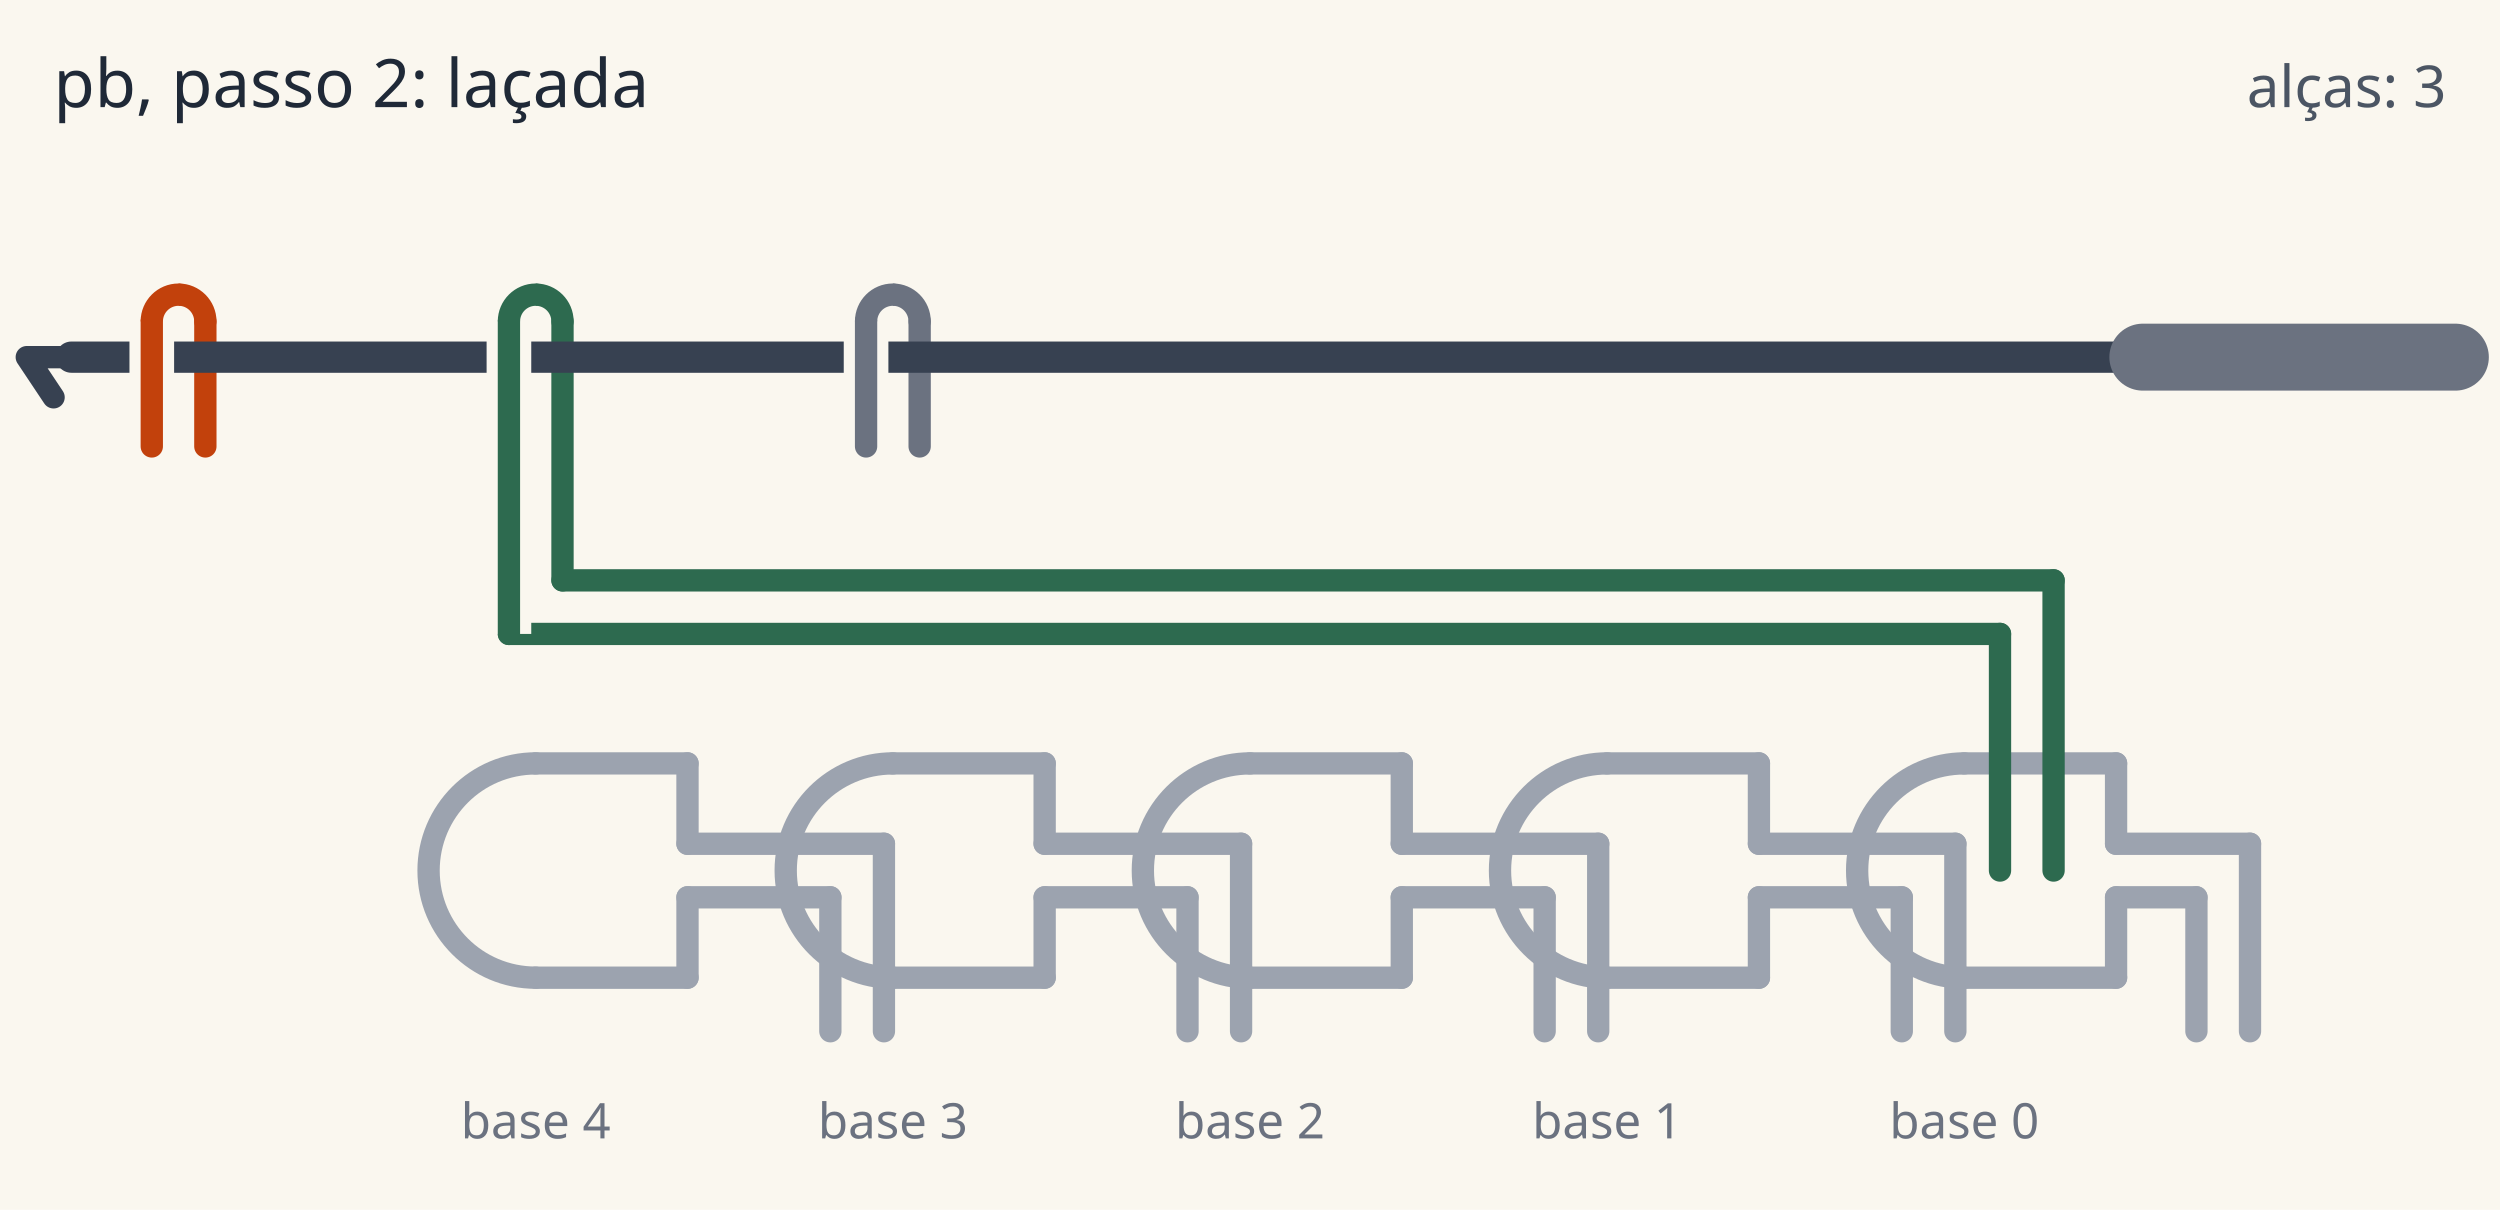
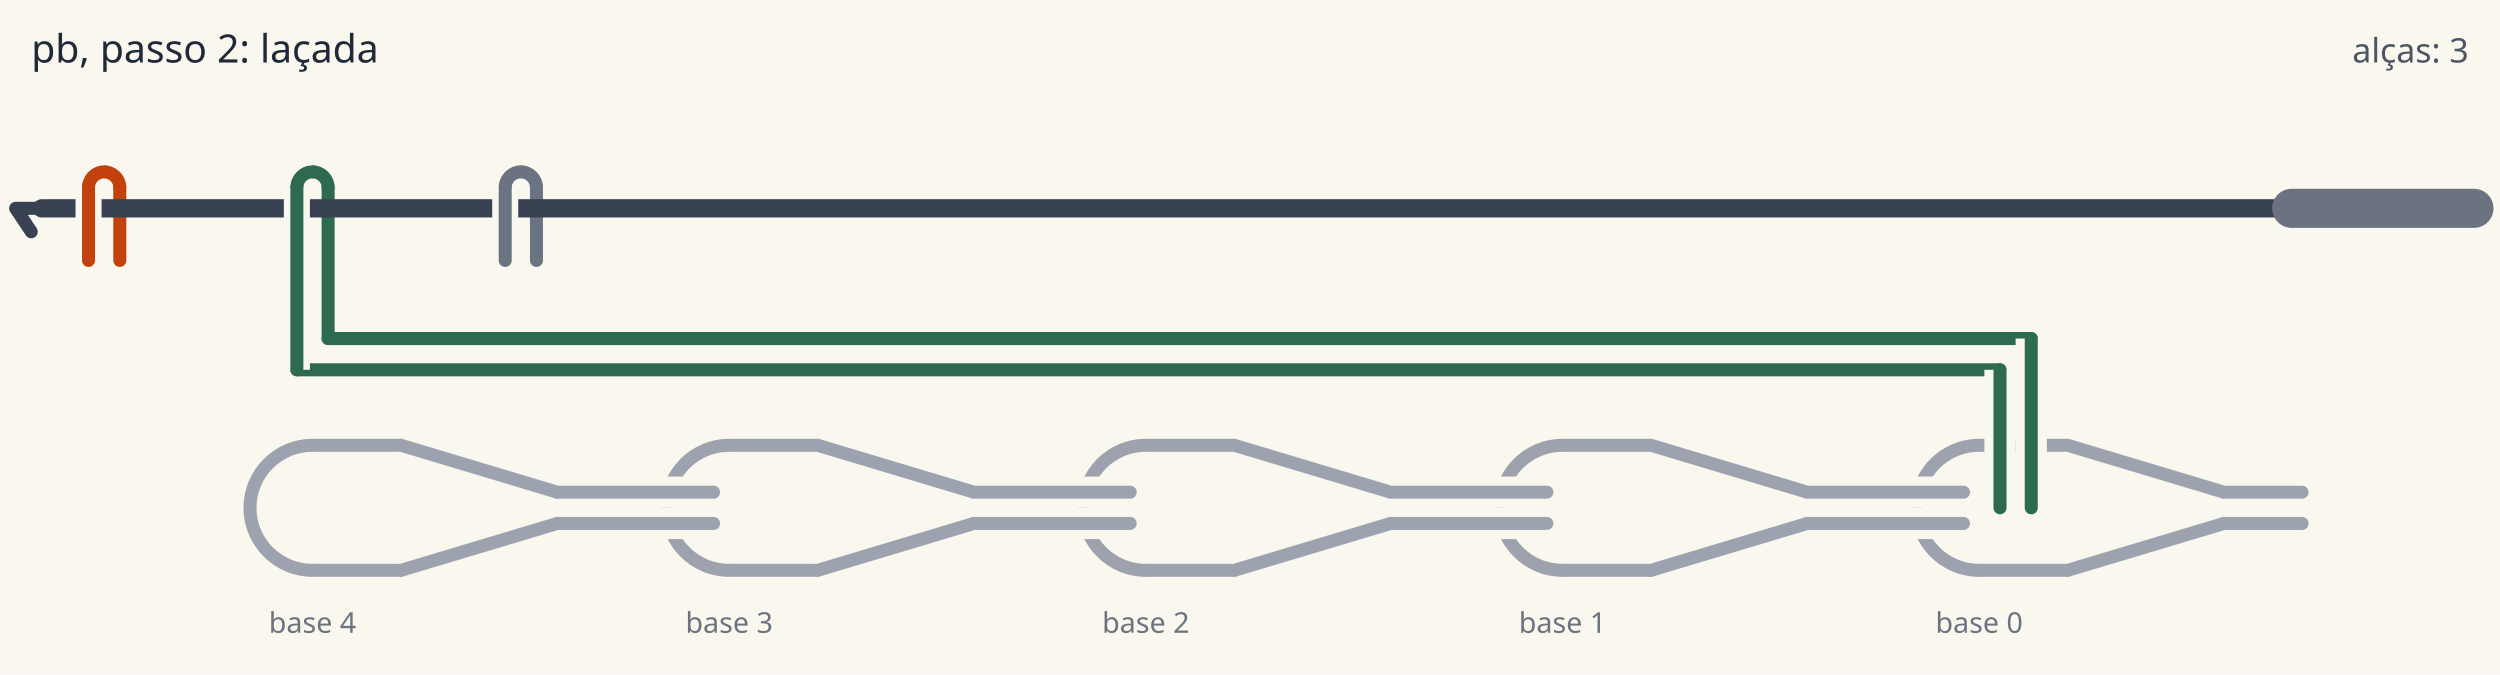
- <svg xmlns="http://www.w3.org/2000/svg" viewBox="0 0 560.0 271.0" width="560.0" height="271.0" font-family="sans-serif">
+ <svg xmlns="http://www.w3.org/2000/svg" viewBox="0 0 960.0 259.0" width="960.0" height="259.0" font-family="sans-serif">
  <rect width="100%" height="100%" fill="#faf7ef" />
  <text x="12" y="24" font-size="15" fill="#1f2937">pb, passo 2: laçada</text>
-   <text x="548.0" y="24" font-size="13" text-anchor="end" fill="#4b5563">alças: 3</text>
-   <text x="440.0" y="255.0" font-size="11" text-anchor="middle" fill="#6b7280">base 0</text>
-   <text x="360.0" y="255.0" font-size="11" text-anchor="middle" fill="#6b7280">base 1</text>
-   <text x="280.0" y="255.0" font-size="11" text-anchor="middle" fill="#6b7280">base 2</text>
-   <text x="200.0" y="255.0" font-size="11" text-anchor="middle" fill="#6b7280">base 3</text>
-   <text x="120.0" y="255.0" font-size="11" text-anchor="middle" fill="#6b7280">base 4</text>
+   <text x="948.0" y="24" font-size="13" text-anchor="end" fill="#4b5563">alças: 3</text>
+   <text x="760.0" y="243.0" font-size="11" text-anchor="middle" fill="#6b7280">base 0</text>
+   <text x="600.0" y="243.0" font-size="11" text-anchor="middle" fill="#6b7280">base 1</text>
+   <text x="440.0" y="243.0" font-size="11" text-anchor="middle" fill="#6b7280">base 2</text>
+   <text x="280.0" y="243.0" font-size="11" text-anchor="middle" fill="#6b7280">base 3</text>
+   <text x="120.0" y="243.0" font-size="11" text-anchor="middle" fill="#6b7280">base 4</text>
  <path data-bend="0" data-side="back" d="M 206.0 72 A 6 6 0 0 0 200.0 66" fill="none" stroke="#6b7280" stroke-width="5" stroke-linecap="round" />
  <line data-pair="0" data-side="back" data-seg="0" data-loop="0" data-kind="initial" data-on-hook="1" data-part="back" data-cx="200.0" data-cy="80" x1="206.0" y1="72.0" x2="206.0" y2="100.0" stroke="#6b7280" stroke-width="5" stroke-linecap="round" />
  <path data-bend="1" data-side="back" d="M 126.0 72 A 6 6 0 0 0 120.0 66" fill="none" stroke="#2d6a4f" stroke-width="5" stroke-linecap="round" />
  <line data-pair="1" data-side="back" data-seg="0" data-leg="1" data-base="0" data-loop="1" data-kind="pulled" data-on-hook="1" data-part="back" data-cx="120.0" data-cy="80" x1="126.0" y1="72.0" x2="126.0" y2="130.0" stroke="#2d6a4f" stroke-width="5" stroke-linecap="round" />
  <path data-bend="2" data-side="back" d="M 46.0 72 A 6 6 0 0 0 40.0 66" fill="none" stroke="#c2410c" stroke-width="5" stroke-linecap="round" />
  <line data-pair="2" data-side="back" data-seg="0" data-loop="2" data-kind="yo" data-on-hook="1" data-part="back" data-cx="40.0" data-cy="80" x1="46.0" y1="72.0" x2="46.0" y2="100.0" stroke="#c2410c" stroke-width="5" stroke-linecap="round" />
-   <line data-hook="1" x1="544.0" y1="80" x2="16.0" y2="80" stroke="#374151" stroke-width="7" stroke-linecap="round" />
-   <line data-hook-handle="1" x1="550.0" y1="80" x2="480.0" y2="80" stroke="#6b7280" stroke-width="15" stroke-linecap="round" />
+   <line data-hook="1" x1="944.0" y1="80" x2="16.0" y2="80" stroke="#374151" stroke-width="7" stroke-linecap="round" />
+   <line data-hook-handle="1" x1="950.0" y1="80" x2="880.0" y2="80" stroke="#6b7280" stroke-width="15" stroke-linecap="round" />
  <path data-hook-tip="1" d="M 18.0 80 L 6.0 80 L 12.0 89" fill="none" stroke="#374151" stroke-width="5" stroke-linecap="round" stroke-linejoin="round" />
-   <path data-base-top="0" data-cx="440.0" data-cy="195.0" data-hx="445.0" data-hw="21.0" d="M 440.0 171.0 A 24 24 0 0 0 440.0 219.0" fill="none" stroke="#9ca3af" stroke-width="5" stroke-linecap="round" />
-   <path data-base-top="1" data-cx="360.0" data-cy="195.0" data-hx="365.0" data-hw="21.0" d="M 360.0 171.0 A 24 24 0 0 0 360.0 219.0" fill="none" stroke="#9ca3af" stroke-width="5" stroke-linecap="round" />
-   <path data-base-top="2" data-cx="280.0" data-cy="195.0" data-hx="285.0" data-hw="21.0" d="M 280.0 171.0 A 24 24 0 0 0 280.0 219.0" fill="none" stroke="#9ca3af" stroke-width="5" stroke-linecap="round" />
-   <path data-base-top="3" data-cx="200.0" data-cy="195.0" data-hx="205.0" data-hw="21.0" d="M 200.0 171.0 A 24 24 0 0 0 200.0 219.0" fill="none" stroke="#9ca3af" stroke-width="5" stroke-linecap="round" />
+   <path data-base-top="0" data-cx="760.0" data-cy="195.0" data-hx="765.0" data-hw="21.0" d="M 760.0 171.0 A 24 24 0 0 0 760.0 219.0" fill="none" stroke="#9ca3af" stroke-width="5" stroke-linecap="round" />
+   <path data-base-top="1" data-cx="600.0" data-cy="195.0" data-hx="605.0" data-hw="21.0" d="M 600.0 171.0 A 24 24 0 0 0 600.0 219.0" fill="none" stroke="#9ca3af" stroke-width="5" stroke-linecap="round" />
+   <path data-base-top="2" data-cx="440.0" data-cy="195.0" data-hx="445.0" data-hw="21.0" d="M 440.0 171.0 A 24 24 0 0 0 440.0 219.0" fill="none" stroke="#9ca3af" stroke-width="5" stroke-linecap="round" />
+   <path data-base-top="3" data-cx="280.0" data-cy="195.0" data-hx="285.0" data-hw="21.0" d="M 280.0 171.0 A 24 24 0 0 0 280.0 219.0" fill="none" stroke="#9ca3af" stroke-width="5" stroke-linecap="round" />
  <path data-base-top="4" data-cx="120.0" data-cy="195.0" data-hx="125.0" data-hw="21.0" d="M 120.0 171.0 A 24 24 0 0 0 120.0 219.0" fill="none" stroke="#9ca3af" stroke-width="5" stroke-linecap="round" />
-   <line data-base-line="0" data-seg="0" x1="440.0" y1="171.0" x2="474.0" y2="171.0" stroke="#9ca3af" stroke-width="5" stroke-linecap="round" />
-   <line data-base-line="0" data-seg="1" x1="474.0" y1="171.0" x2="474.0" y2="189.0" stroke="#9ca3af" stroke-width="5" stroke-linecap="round" />
-   <line data-base-line="0" data-seg="2" x1="474.0" y1="189.0" x2="504.0" y2="189.0" stroke="#9ca3af" stroke-width="5" stroke-linecap="round" />
-   <line data-base-line="0" data-seg="3" x1="504.0" y1="189.0" x2="504.0" y2="231.0" stroke="#9ca3af" stroke-width="5" stroke-linecap="round" />
-   <line data-base-line="0" data-seg="4" x1="440.0" y1="219.0" x2="474.0" y2="219.0" stroke="#9ca3af" stroke-width="5" stroke-linecap="round" />
-   <line data-base-line="0" data-seg="5" x1="474.0" y1="219.0" x2="474.0" y2="201.0" stroke="#9ca3af" stroke-width="5" stroke-linecap="round" />
-   <line data-base-line="0" data-seg="6" x1="474.0" y1="201.0" x2="492.0" y2="201.0" stroke="#9ca3af" stroke-width="5" stroke-linecap="round" />
-   <line data-base-line="0" data-seg="7" x1="492.0" y1="201.0" x2="492.0" y2="231.0" stroke="#9ca3af" stroke-width="5" stroke-linecap="round" />
-   <line data-base-line="1" data-seg="0" x1="360.0" y1="171.0" x2="394.0" y2="171.0" stroke="#9ca3af" stroke-width="5" stroke-linecap="round" />
-   <line data-base-line="1" data-seg="1" x1="394.0" y1="171.0" x2="394.0" y2="189.0" stroke="#9ca3af" stroke-width="5" stroke-linecap="round" />
-   <line data-base-line="1" data-seg="2" x1="394.0" y1="189.0" x2="438.0" y2="189.0" stroke="#9ca3af" stroke-width="5" stroke-linecap="round" />
-   <line data-base-line="1" data-seg="3" x1="438.0" y1="189.0" x2="438.0" y2="231.0" stroke="#9ca3af" stroke-width="5" stroke-linecap="round" />
-   <line data-base-line="1" data-seg="4" x1="360.0" y1="219.0" x2="394.0" y2="219.0" stroke="#9ca3af" stroke-width="5" stroke-linecap="round" />
-   <line data-base-line="1" data-seg="5" x1="394.0" y1="219.0" x2="394.0" y2="201.0" stroke="#9ca3af" stroke-width="5" stroke-linecap="round" />
-   <line data-base-line="1" data-seg="6" x1="394.0" y1="201.0" x2="426.0" y2="201.0" stroke="#9ca3af" stroke-width="5" stroke-linecap="round" />
-   <line data-base-line="1" data-seg="7" x1="426.0" y1="201.0" x2="426.0" y2="231.0" stroke="#9ca3af" stroke-width="5" stroke-linecap="round" />
-   <line data-base-line="2" data-seg="0" x1="280.0" y1="171.0" x2="314.0" y2="171.0" stroke="#9ca3af" stroke-width="5" stroke-linecap="round" />
-   <line data-base-line="2" data-seg="1" x1="314.0" y1="171.0" x2="314.0" y2="189.0" stroke="#9ca3af" stroke-width="5" stroke-linecap="round" />
-   <line data-base-line="2" data-seg="2" x1="314.0" y1="189.0" x2="358.0" y2="189.0" stroke="#9ca3af" stroke-width="5" stroke-linecap="round" />
-   <line data-base-line="2" data-seg="3" x1="358.0" y1="189.0" x2="358.0" y2="231.0" stroke="#9ca3af" stroke-width="5" stroke-linecap="round" />
-   <line data-base-line="2" data-seg="4" x1="280.0" y1="219.0" x2="314.0" y2="219.0" stroke="#9ca3af" stroke-width="5" stroke-linecap="round" />
-   <line data-base-line="2" data-seg="5" x1="314.0" y1="219.0" x2="314.0" y2="201.0" stroke="#9ca3af" stroke-width="5" stroke-linecap="round" />
-   <line data-base-line="2" data-seg="6" x1="314.0" y1="201.0" x2="346.0" y2="201.0" stroke="#9ca3af" stroke-width="5" stroke-linecap="round" />
-   <line data-base-line="2" data-seg="7" x1="346.0" y1="201.0" x2="346.0" y2="231.0" stroke="#9ca3af" stroke-width="5" stroke-linecap="round" />
-   <line data-base-line="3" data-seg="0" x1="200.0" y1="171.0" x2="234.0" y2="171.0" stroke="#9ca3af" stroke-width="5" stroke-linecap="round" />
-   <line data-base-line="3" data-seg="1" x1="234.0" y1="171.0" x2="234.0" y2="189.0" stroke="#9ca3af" stroke-width="5" stroke-linecap="round" />
-   <line data-base-line="3" data-seg="2" x1="234.0" y1="189.0" x2="278.0" y2="189.0" stroke="#9ca3af" stroke-width="5" stroke-linecap="round" />
-   <line data-base-line="3" data-seg="3" x1="278.0" y1="189.0" x2="278.0" y2="231.0" stroke="#9ca3af" stroke-width="5" stroke-linecap="round" />
-   <line data-base-line="3" data-seg="4" x1="200.0" y1="219.0" x2="234.0" y2="219.0" stroke="#9ca3af" stroke-width="5" stroke-linecap="round" />
-   <line data-base-line="3" data-seg="5" x1="234.0" y1="219.0" x2="234.0" y2="201.0" stroke="#9ca3af" stroke-width="5" stroke-linecap="round" />
-   <line data-base-line="3" data-seg="6" x1="234.0" y1="201.0" x2="266.0" y2="201.0" stroke="#9ca3af" stroke-width="5" stroke-linecap="round" />
-   <line data-base-line="3" data-seg="7" x1="266.0" y1="201.0" x2="266.0" y2="231.0" stroke="#9ca3af" stroke-width="5" stroke-linecap="round" />
+   <line x1="760.0" y1="171.0" x2="794.0" y2="171.0" stroke="#faf7ef" stroke-width="12" stroke-linecap="butt" />
+   <line data-base-line="0" data-seg="0" x1="760.0" y1="171.0" x2="794.0" y2="171.0" stroke="#9ca3af" stroke-width="5" stroke-linecap="round" />
+   <line x1="794.0" y1="171.0" x2="854.0" y2="189.0" stroke="#faf7ef" stroke-width="12" stroke-linecap="butt" />
+   <line data-base-line="0" data-seg="1" x1="794.0" y1="171.0" x2="854.0" y2="189.0" stroke="#9ca3af" stroke-width="5" stroke-linecap="round" />
+   <line x1="854.0" y1="189.0" x2="884.0" y2="189.0" stroke="#faf7ef" stroke-width="12" stroke-linecap="butt" />
+   <line data-base-line="0" data-seg="2" x1="854.0" y1="189.0" x2="884.0" y2="189.0" stroke="#9ca3af" stroke-width="5" stroke-linecap="round" />
+   <line x1="760.0" y1="219.0" x2="794.0" y2="219.0" stroke="#faf7ef" stroke-width="12" stroke-linecap="butt" />
+   <line data-base-line="0" data-seg="3" x1="760.0" y1="219.0" x2="794.0" y2="219.0" stroke="#9ca3af" stroke-width="5" stroke-linecap="round" />
+   <line x1="794.0" y1="219.0" x2="854.0" y2="201.0" stroke="#faf7ef" stroke-width="12" stroke-linecap="butt" />
+   <line data-base-line="0" data-seg="4" x1="794.0" y1="219.0" x2="854.0" y2="201.0" stroke="#9ca3af" stroke-width="5" stroke-linecap="round" />
+   <line x1="854.0" y1="201.0" x2="884.0" y2="201.0" stroke="#faf7ef" stroke-width="12" stroke-linecap="butt" />
+   <line data-base-line="0" data-seg="5" x1="854.0" y1="201.0" x2="884.0" y2="201.0" stroke="#9ca3af" stroke-width="5" stroke-linecap="round" />
+   <line x1="600.0" y1="171.0" x2="634.0" y2="171.0" stroke="#faf7ef" stroke-width="12" stroke-linecap="butt" />
+   <line data-base-line="1" data-seg="0" x1="600.0" y1="171.0" x2="634.0" y2="171.0" stroke="#9ca3af" stroke-width="5" stroke-linecap="round" />
+   <line x1="634.0" y1="171.0" x2="694.0" y2="189.0" stroke="#faf7ef" stroke-width="12" stroke-linecap="butt" />
+   <line data-base-line="1" data-seg="1" x1="634.0" y1="171.0" x2="694.0" y2="189.0" stroke="#9ca3af" stroke-width="5" stroke-linecap="round" />
+   <line x1="694.0" y1="189.0" x2="754.0" y2="189.0" stroke="#faf7ef" stroke-width="12" stroke-linecap="butt" />
+   <line data-base-line="1" data-seg="2" x1="694.0" y1="189.0" x2="754.0" y2="189.0" stroke="#9ca3af" stroke-width="5" stroke-linecap="round" />
+   <line x1="600.0" y1="219.0" x2="634.0" y2="219.0" stroke="#faf7ef" stroke-width="12" stroke-linecap="butt" />
+   <line data-base-line="1" data-seg="3" x1="600.0" y1="219.0" x2="634.0" y2="219.0" stroke="#9ca3af" stroke-width="5" stroke-linecap="round" />
+   <line x1="634.0" y1="219.0" x2="694.0" y2="201.0" stroke="#faf7ef" stroke-width="12" stroke-linecap="butt" />
+   <line data-base-line="1" data-seg="4" x1="634.0" y1="219.0" x2="694.0" y2="201.0" stroke="#9ca3af" stroke-width="5" stroke-linecap="round" />
+   <line x1="694.0" y1="201.0" x2="754.0" y2="201.0" stroke="#faf7ef" stroke-width="12" stroke-linecap="butt" />
+   <line data-base-line="1" data-seg="5" x1="694.0" y1="201.0" x2="754.0" y2="201.0" stroke="#9ca3af" stroke-width="5" stroke-linecap="round" />
+   <line x1="440.0" y1="171.0" x2="474.0" y2="171.0" stroke="#faf7ef" stroke-width="12" stroke-linecap="butt" />
+   <line data-base-line="2" data-seg="0" x1="440.0" y1="171.0" x2="474.0" y2="171.0" stroke="#9ca3af" stroke-width="5" stroke-linecap="round" />
+   <line x1="474.0" y1="171.0" x2="534.0" y2="189.0" stroke="#faf7ef" stroke-width="12" stroke-linecap="butt" />
+   <line data-base-line="2" data-seg="1" x1="474.0" y1="171.0" x2="534.0" y2="189.0" stroke="#9ca3af" stroke-width="5" stroke-linecap="round" />
+   <line x1="534.0" y1="189.0" x2="594.0" y2="189.0" stroke="#faf7ef" stroke-width="12" stroke-linecap="butt" />
+   <line data-base-line="2" data-seg="2" x1="534.0" y1="189.0" x2="594.0" y2="189.0" stroke="#9ca3af" stroke-width="5" stroke-linecap="round" />
+   <line x1="440.0" y1="219.0" x2="474.0" y2="219.0" stroke="#faf7ef" stroke-width="12" stroke-linecap="butt" />
+   <line data-base-line="2" data-seg="3" x1="440.0" y1="219.0" x2="474.0" y2="219.0" stroke="#9ca3af" stroke-width="5" stroke-linecap="round" />
+   <line x1="474.0" y1="219.0" x2="534.0" y2="201.0" stroke="#faf7ef" stroke-width="12" stroke-linecap="butt" />
+   <line data-base-line="2" data-seg="4" x1="474.0" y1="219.0" x2="534.0" y2="201.0" stroke="#9ca3af" stroke-width="5" stroke-linecap="round" />
+   <line x1="534.0" y1="201.0" x2="594.0" y2="201.0" stroke="#faf7ef" stroke-width="12" stroke-linecap="butt" />
+   <line data-base-line="2" data-seg="5" x1="534.0" y1="201.0" x2="594.0" y2="201.0" stroke="#9ca3af" stroke-width="5" stroke-linecap="round" />
+   <line x1="280.0" y1="171.0" x2="314.0" y2="171.0" stroke="#faf7ef" stroke-width="12" stroke-linecap="butt" />
+   <line data-base-line="3" data-seg="0" x1="280.0" y1="171.0" x2="314.0" y2="171.0" stroke="#9ca3af" stroke-width="5" stroke-linecap="round" />
+   <line x1="314.0" y1="171.0" x2="374.0" y2="189.0" stroke="#faf7ef" stroke-width="12" stroke-linecap="butt" />
+   <line data-base-line="3" data-seg="1" x1="314.0" y1="171.0" x2="374.0" y2="189.0" stroke="#9ca3af" stroke-width="5" stroke-linecap="round" />
+   <line x1="374.0" y1="189.0" x2="434.0" y2="189.0" stroke="#faf7ef" stroke-width="12" stroke-linecap="butt" />
+   <line data-base-line="3" data-seg="2" x1="374.0" y1="189.0" x2="434.0" y2="189.0" stroke="#9ca3af" stroke-width="5" stroke-linecap="round" />
+   <line x1="280.0" y1="219.0" x2="314.0" y2="219.0" stroke="#faf7ef" stroke-width="12" stroke-linecap="butt" />
+   <line data-base-line="3" data-seg="3" x1="280.0" y1="219.0" x2="314.0" y2="219.0" stroke="#9ca3af" stroke-width="5" stroke-linecap="round" />
+   <line x1="314.0" y1="219.0" x2="374.0" y2="201.0" stroke="#faf7ef" stroke-width="12" stroke-linecap="butt" />
+   <line data-base-line="3" data-seg="4" x1="314.0" y1="219.0" x2="374.0" y2="201.0" stroke="#9ca3af" stroke-width="5" stroke-linecap="round" />
+   <line x1="374.0" y1="201.0" x2="434.0" y2="201.0" stroke="#faf7ef" stroke-width="12" stroke-linecap="butt" />
+   <line data-base-line="3" data-seg="5" x1="374.0" y1="201.0" x2="434.0" y2="201.0" stroke="#9ca3af" stroke-width="5" stroke-linecap="round" />
+   <line x1="120.0" y1="171.0" x2="154.0" y2="171.0" stroke="#faf7ef" stroke-width="12" stroke-linecap="butt" />
  <line data-base-line="4" data-seg="0" x1="120.0" y1="171.0" x2="154.0" y2="171.0" stroke="#9ca3af" stroke-width="5" stroke-linecap="round" />
-   <line data-base-line="4" data-seg="1" x1="154.0" y1="171.0" x2="154.0" y2="189.0" stroke="#9ca3af" stroke-width="5" stroke-linecap="round" />
-   <line data-base-line="4" data-seg="2" x1="154.0" y1="189.0" x2="198.0" y2="189.0" stroke="#9ca3af" stroke-width="5" stroke-linecap="round" />
-   <line data-base-line="4" data-seg="3" x1="198.0" y1="189.0" x2="198.0" y2="231.0" stroke="#9ca3af" stroke-width="5" stroke-linecap="round" />
-   <line data-base-line="4" data-seg="4" x1="120.0" y1="219.0" x2="154.0" y2="219.0" stroke="#9ca3af" stroke-width="5" stroke-linecap="round" />
-   <line data-base-line="4" data-seg="5" x1="154.0" y1="219.0" x2="154.0" y2="201.0" stroke="#9ca3af" stroke-width="5" stroke-linecap="round" />
-   <line data-base-line="4" data-seg="6" x1="154.0" y1="201.0" x2="186.0" y2="201.0" stroke="#9ca3af" stroke-width="5" stroke-linecap="round" />
-   <line data-base-line="4" data-seg="7" x1="186.0" y1="201.0" x2="186.0" y2="231.0" stroke="#9ca3af" stroke-width="5" stroke-linecap="round" />
-   <line data-pair="1" data-side="back" data-seg="1" data-leg="1" data-base="0" x1="126.0" y1="130.0" x2="460.0" y2="130.0" stroke="#2d6a4f" stroke-width="5" stroke-linecap="round" />
-   <line data-pair="1" data-side="back" data-seg="2" data-leg="1" data-base="0" x1="460.0" y1="130.0" x2="460.0" y2="195.0" stroke="#2d6a4f" stroke-width="5" stroke-linecap="round" />
-   <line data-pair="1" data-side="front" data-seg="1" data-leg="1" data-base="0" x1="114.0" y1="142.0" x2="448.0" y2="142.0" stroke="#2d6a4f" stroke-width="5" stroke-linecap="round" />
-   <line data-pair="1" data-side="front" data-seg="2" data-leg="1" data-base="0" x1="448.0" y1="142.0" x2="448.0" y2="195.0" stroke="#2d6a4f" stroke-width="5" stroke-linecap="round" />
+   <line x1="154.0" y1="171.0" x2="214.0" y2="189.0" stroke="#faf7ef" stroke-width="12" stroke-linecap="butt" />
+   <line data-base-line="4" data-seg="1" x1="154.0" y1="171.0" x2="214.0" y2="189.0" stroke="#9ca3af" stroke-width="5" stroke-linecap="round" />
+   <line x1="214.0" y1="189.0" x2="274.0" y2="189.0" stroke="#faf7ef" stroke-width="12" stroke-linecap="butt" />
+   <line data-base-line="4" data-seg="2" x1="214.0" y1="189.0" x2="274.0" y2="189.0" stroke="#9ca3af" stroke-width="5" stroke-linecap="round" />
+   <line x1="120.0" y1="219.0" x2="154.0" y2="219.0" stroke="#faf7ef" stroke-width="12" stroke-linecap="butt" />
+   <line data-base-line="4" data-seg="3" x1="120.0" y1="219.0" x2="154.0" y2="219.0" stroke="#9ca3af" stroke-width="5" stroke-linecap="round" />
+   <line x1="154.0" y1="219.0" x2="214.0" y2="201.0" stroke="#faf7ef" stroke-width="12" stroke-linecap="butt" />
+   <line data-base-line="4" data-seg="4" x1="154.0" y1="219.0" x2="214.0" y2="201.0" stroke="#9ca3af" stroke-width="5" stroke-linecap="round" />
+   <line x1="214.0" y1="201.0" x2="274.0" y2="201.0" stroke="#faf7ef" stroke-width="12" stroke-linecap="butt" />
+   <line data-base-line="4" data-seg="5" x1="214.0" y1="201.0" x2="274.0" y2="201.0" stroke="#9ca3af" stroke-width="5" stroke-linecap="round" />
+   <line data-pair="1" data-side="back" data-seg="1" data-leg="1" data-base="0" x1="126.0" y1="130.0" x2="780.0" y2="130.0" stroke="#2d6a4f" stroke-width="5" stroke-linecap="round" />
+   <line x1="780.0" y1="130.0" x2="780.0" y2="195.0" stroke="#faf7ef" stroke-width="12" stroke-linecap="butt" />
+   <line data-pair="1" data-side="back" data-seg="2" data-leg="1" data-base="0" x1="780.0" y1="130.0" x2="780.0" y2="195.0" stroke="#2d6a4f" stroke-width="5" stroke-linecap="round" />
+   <line data-pair="1" data-side="front" data-seg="1" data-leg="1" data-base="0" x1="114.0" y1="142.0" x2="768.0" y2="142.0" stroke="#2d6a4f" stroke-width="5" stroke-linecap="round" />
+   <line x1="768.0" y1="142.0" x2="768.0" y2="195.0" stroke="#faf7ef" stroke-width="12" stroke-linecap="butt" />
+   <line data-pair="1" data-side="front" data-seg="2" data-leg="1" data-base="0" x1="768.0" y1="142.0" x2="768.0" y2="195.0" stroke="#2d6a4f" stroke-width="5" stroke-linecap="round" />
  <path d="M 200.0 66 A 6 6 0 0 0 194.0 72" stroke="#faf7ef" stroke-width="10" stroke-linecap="butt" fill="none" />
  <path data-bend="0" data-side="front" d="M 200.0 66 A 6 6 0 0 0 194.0 72" fill="none" stroke="#6b7280" stroke-width="5" stroke-linecap="round" />
  <line x1="194.0" y1="72.0" x2="194.0" y2="100.0" stroke="#faf7ef" stroke-width="10" stroke-linecap="butt" fill="none" />
  <line data-pair="0" data-side="front" data-seg="0" data-loop="0" data-kind="initial" data-on-hook="1" data-part="front" data-cx="200.0" data-cy="80" x1="194.0" y1="72.0" x2="194.0" y2="100.0" stroke="#6b7280" stroke-width="5" stroke-linecap="round" />
  <path d="M 120.0 66 A 6 6 0 0 0 114.0 72" stroke="#faf7ef" stroke-width="10" stroke-linecap="butt" fill="none" />
  <path data-bend="1" data-side="front" d="M 120.0 66 A 6 6 0 0 0 114.0 72" fill="none" stroke="#2d6a4f" stroke-width="5" stroke-linecap="round" />
  <line x1="114.0" y1="72.0" x2="114.0" y2="142.0" stroke="#faf7ef" stroke-width="10" stroke-linecap="butt" fill="none" />
  <line data-pair="1" data-side="front" data-seg="0" data-leg="1" data-base="0" data-loop="1" data-kind="pulled" data-on-hook="1" data-part="front" data-cx="120.0" data-cy="80" x1="114.0" y1="72.0" x2="114.0" y2="142.0" stroke="#2d6a4f" stroke-width="5" stroke-linecap="round" />
  <path d="M 40.0 66 A 6 6 0 0 0 34.0 72" stroke="#faf7ef" stroke-width="10" stroke-linecap="butt" fill="none" />
  <path data-bend="2" data-side="front" d="M 40.0 66 A 6 6 0 0 0 34.0 72" fill="none" stroke="#c2410c" stroke-width="5" stroke-linecap="round" />
  <line x1="34.0" y1="72.0" x2="34.0" y2="100.0" stroke="#faf7ef" stroke-width="10" stroke-linecap="butt" fill="none" />
  <line data-pair="2" data-side="front" data-seg="0" data-loop="2" data-kind="yo" data-on-hook="1" data-part="front" data-cx="40.0" data-cy="80" x1="34.0" y1="72.0" x2="34.0" y2="100.0" stroke="#c2410c" stroke-width="5" stroke-linecap="round" />
</svg>
